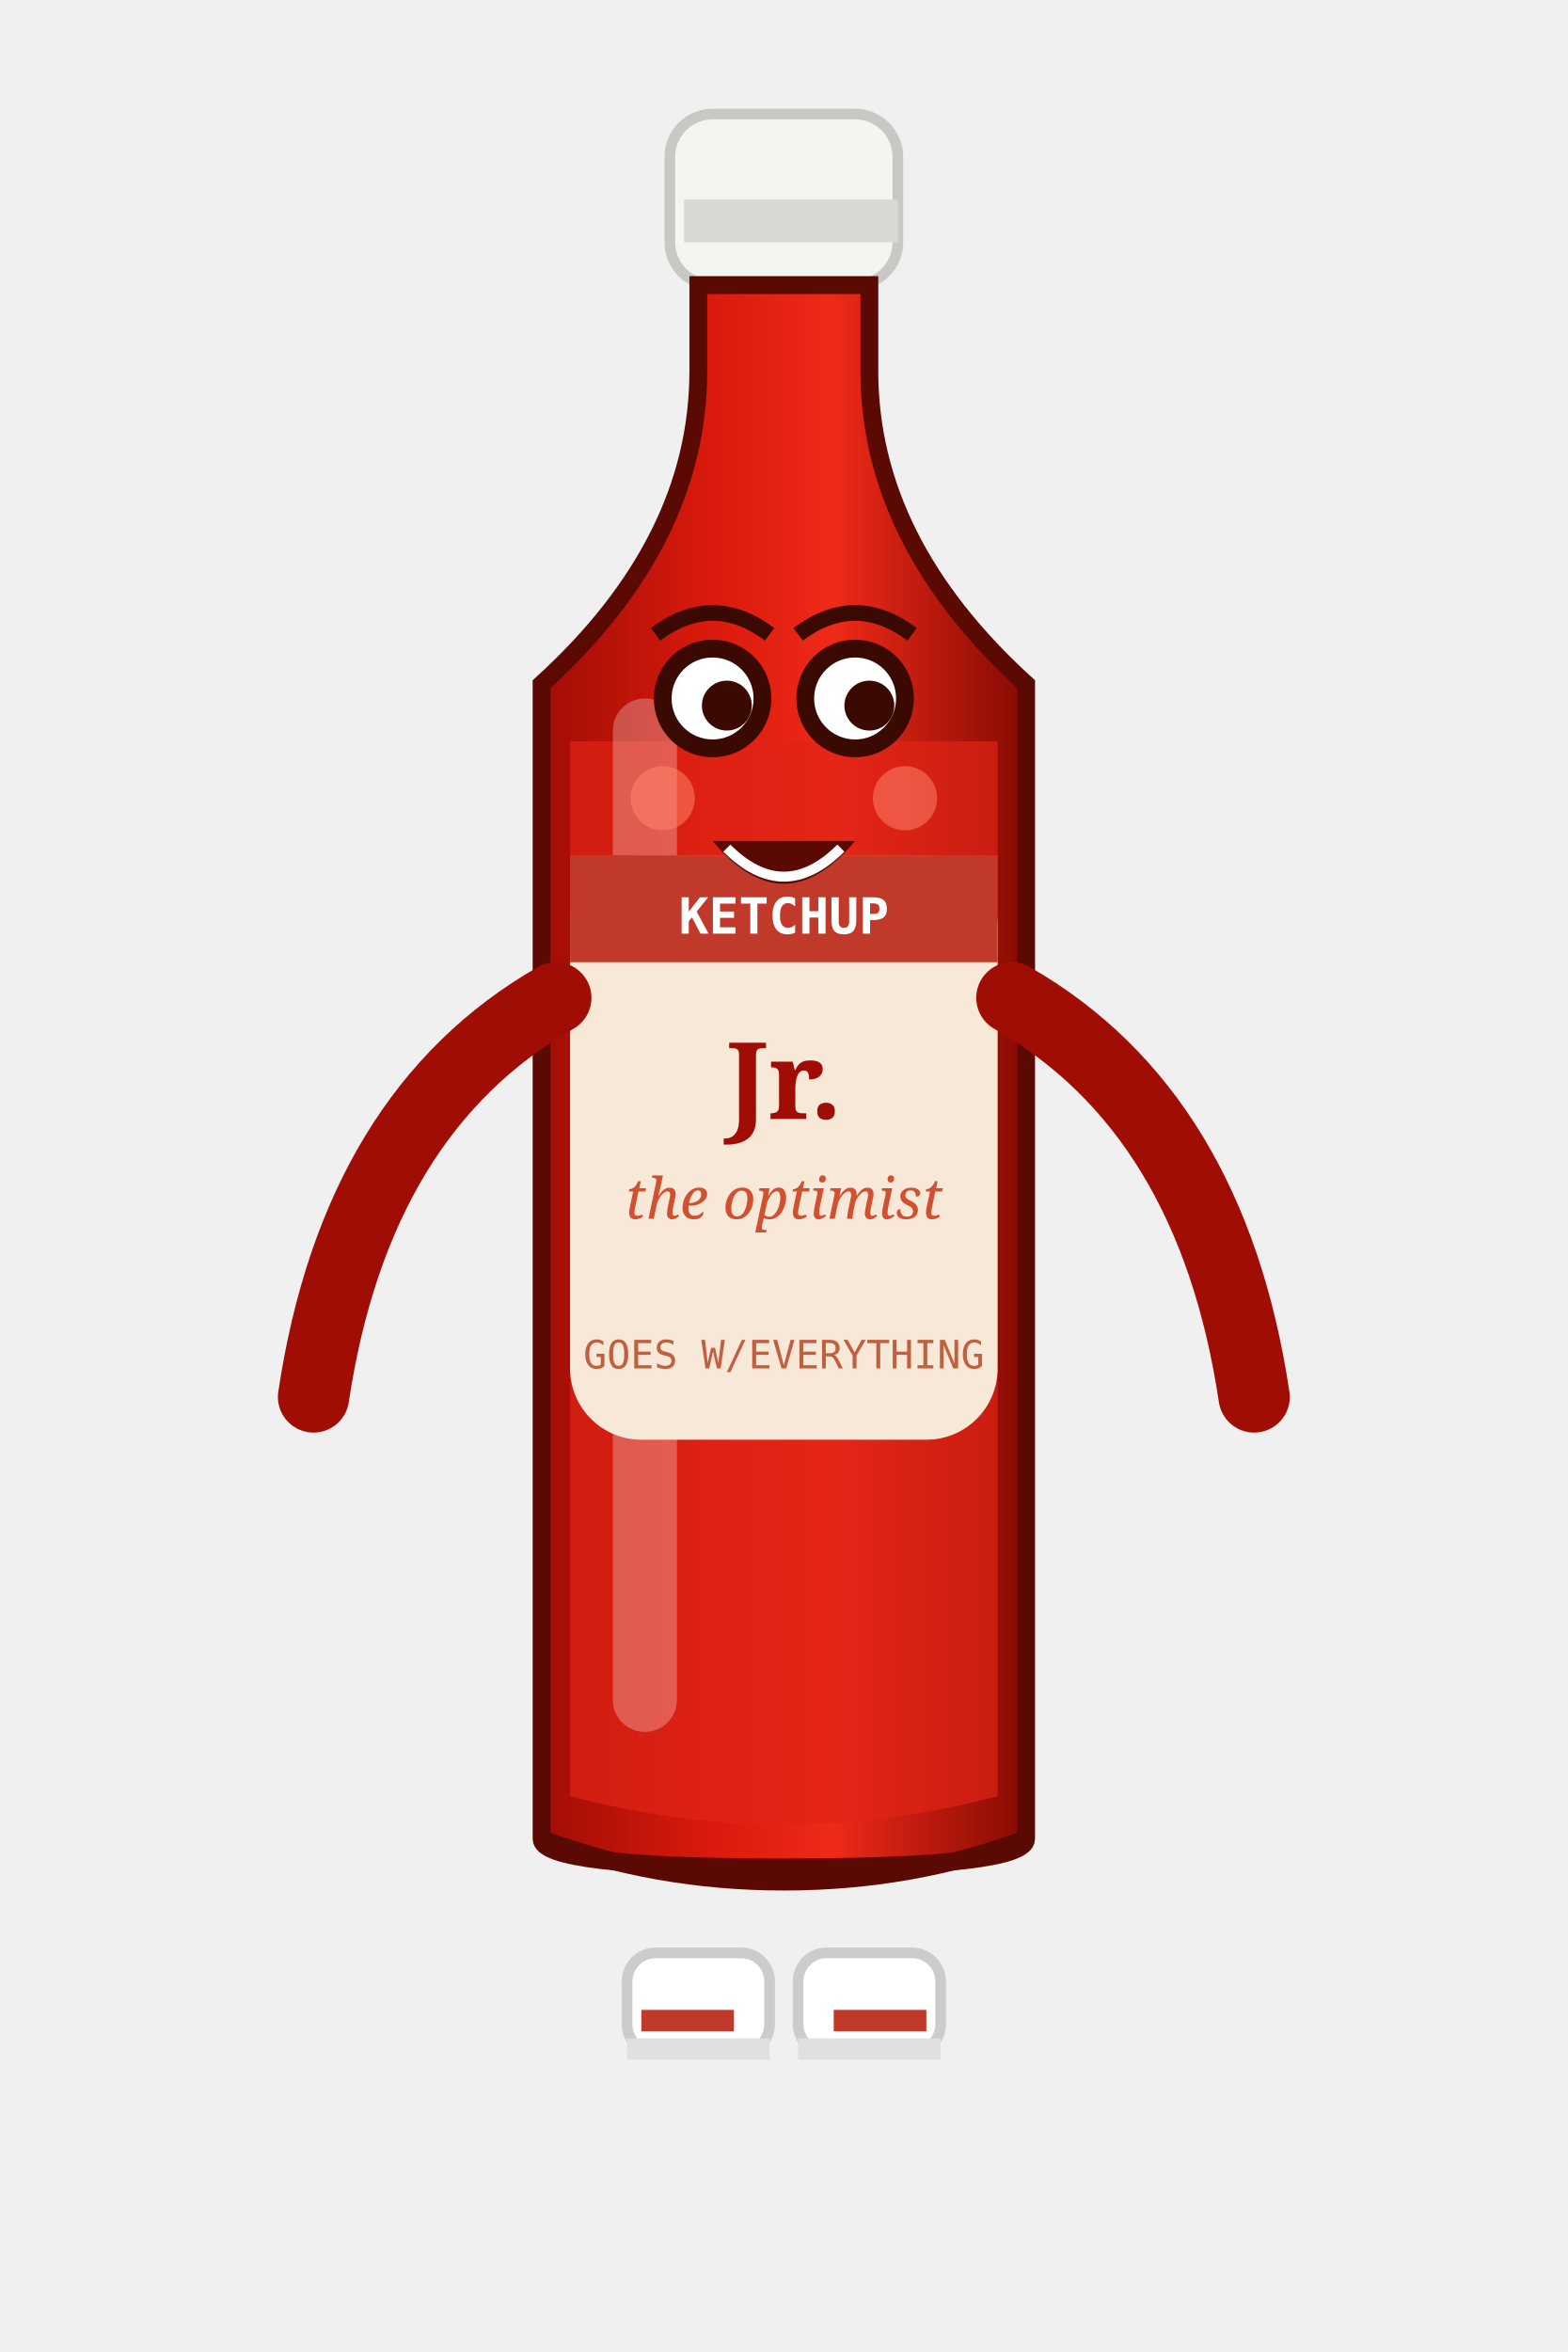
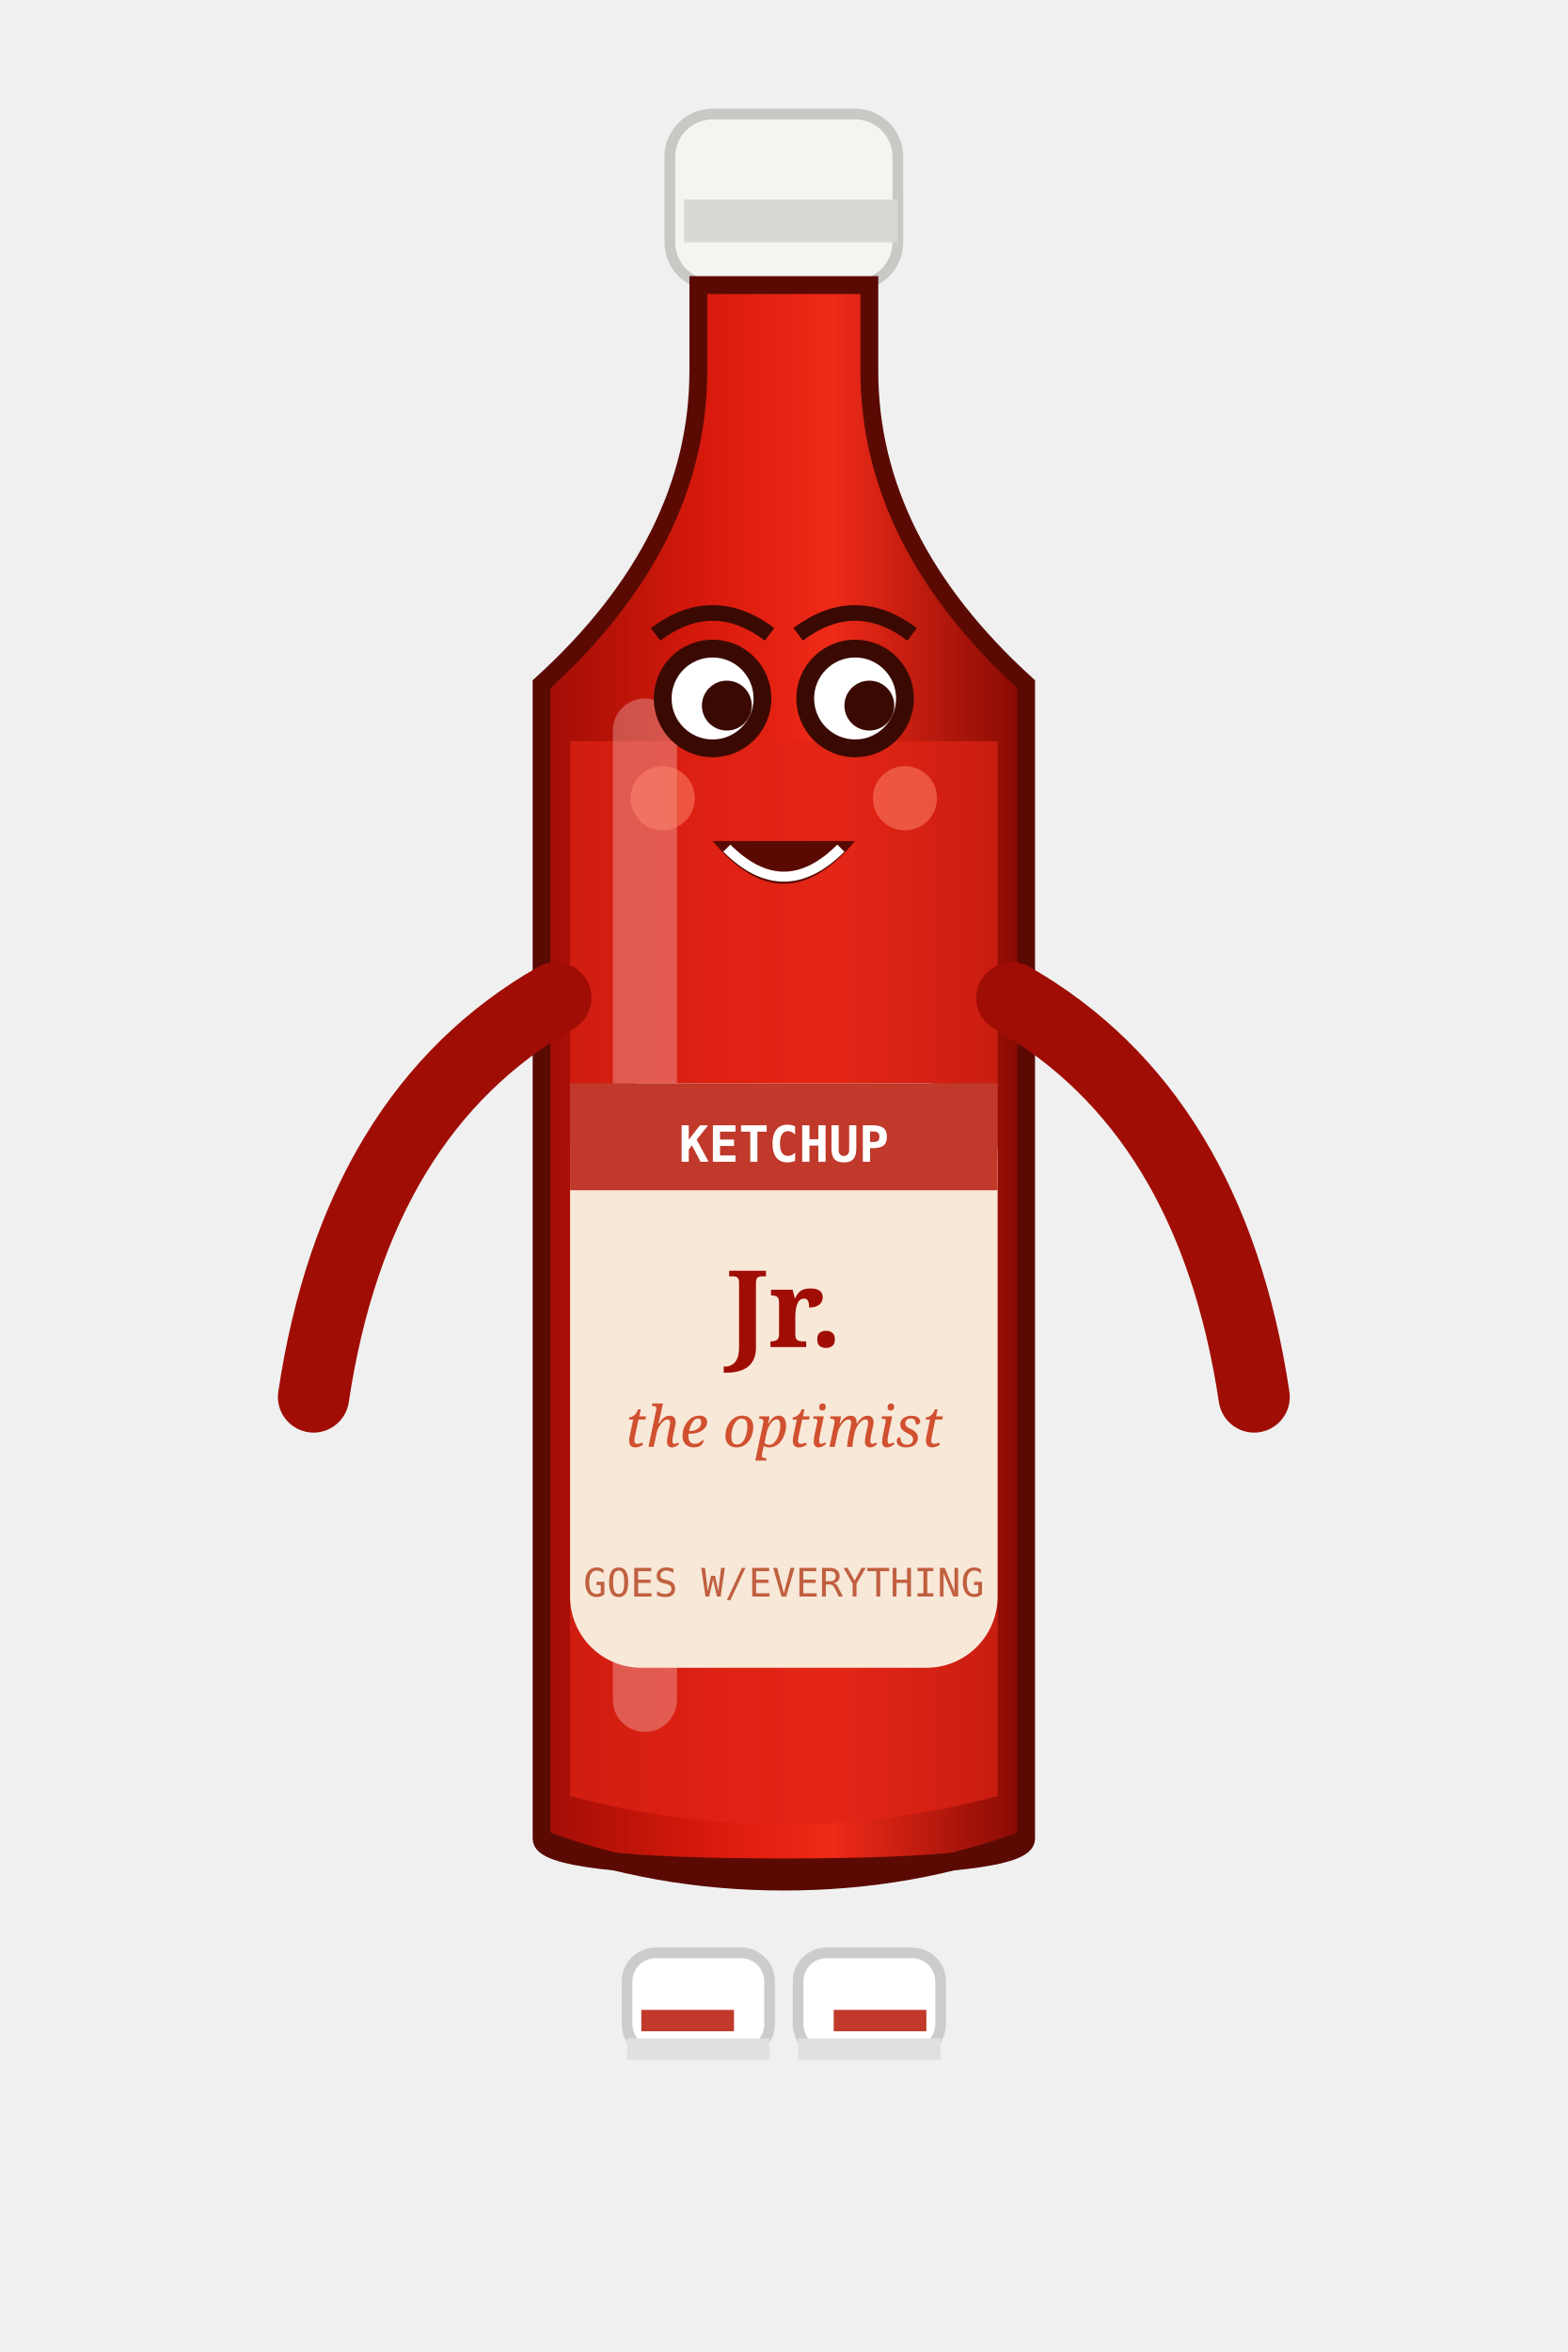
<svg xmlns="http://www.w3.org/2000/svg" viewBox="0 0 220 330" width="220" height="330">
  <defs>
    <linearGradient id="kRed" x1="0" y1="0" x2="1" y2="0">
      <stop offset="0" stop-color="#a00d05" />
      <stop offset="0.35" stop-color="#d91a0c" />
      <stop offset="0.6" stop-color="#ef2a18" />
      <stop offset="1" stop-color="#850a03" />
    </linearGradient>
  </defs>
  <rect x="94" y="16" width="32" height="24" rx="6" fill="#f4f4f0" stroke="#c8c8c4" stroke-width="1.5" />
  <path d="M96 28 L126 28 L126 34 L96 34 Z" fill="#d8d8d4" />
  <path d="M98 40 L122 40            L122 52 Q122 76 144 96 L144 240            L144 258 Q144 262 110 262 Q76 262 76 258 L76 240            L76 96 Q98 76 98 52 Z" fill="url(#kRed)" stroke="#5a0a02" stroke-width="2.5" />
  <path d="M76 258 Q92 264 110 264 Q128 264 144 258" fill="none" stroke="#5a0a02" stroke-width="2.5" />
  <path d="M80 104 L140 104 L140 236 L140 252 Q110 260 80 252 L80 236 L80 104 Z" fill="#e02415" opacity=".7" />
  <rect x="86" y="98" width="9" height="145" rx="4.5" fill="#ffffff44" />
  <g id="kLabel">
-     <rect x="80" y="120" width="60" height="82" rx="10" fill="#f8e8d8" />
-     <rect x="80" y="120" width="60" height="15" fill="#c0392b" />
-     <text x="110" y="131" text-anchor="middle" font-family="monospace" font-size="7" font-weight="bold" fill="#fff">KETCHUP</text>
-     <text x="110" y="157" text-anchor="middle" font-family="serif" font-size="15" font-weight="bold" fill="#a00d05">Jr.</text>
-     <text x="110" y="171" text-anchor="middle" font-family="serif" font-size="8" font-style="italic" fill="#d05030">the optimist</text>
-     <text x="110" y="192" text-anchor="middle" font-family="monospace" font-size="5.5" fill="#c06040">GOES W/EVERYTHING</text>
+     <rect x="80" y="152" width="60" height="82" rx="10" fill="#f8e8d8" />
+     <rect x="80" y="152" width="60" height="15" fill="#c0392b" />
+     <text x="110" y="163" text-anchor="middle" font-family="monospace" font-size="7" font-weight="bold" fill="#fff">KETCHUP</text>
+     <text x="110" y="189" text-anchor="middle" font-family="serif" font-size="15" font-weight="bold" fill="#a00d05">Jr.</text>
+     <text x="110" y="203" text-anchor="middle" font-family="serif" font-size="8" font-style="italic" fill="#d05030">the optimist</text>
+     <text x="110" y="224" text-anchor="middle" font-family="monospace" font-size="5.5" fill="#c06040">GOES W/EVERYTHING</text>
  </g>
  <g id="kEyes">
    <circle cx="100" cy="98" r="7" fill="#fff" stroke="#3a0a02" stroke-width="2.5" />
    <circle cx="120" cy="98" r="7" fill="#fff" stroke="#3a0a02" stroke-width="2.5" />
    <circle cx="102" cy="99" r="3.5" fill="#3a0a02" />
    <circle cx="122" cy="99" r="3.5" fill="#3a0a02" />
    <path d="M92 89 Q100 83 108 89" stroke="#3a0a02" stroke-width="2.2" fill="none" />
    <path d="M112 89 Q120 83 128 89" stroke="#3a0a02" stroke-width="2.2" fill="none" />
    <circle cx="93" cy="112" r="4.5" fill="#ff8a70" opacity=".5" />
    <circle cx="127" cy="112" r="4.5" fill="#ff8a70" opacity=".5" />
  </g>
  <g id="kMouth">
    <path d="M100 118 Q110 130 120 118 Z" fill="#5a0a02" />
    <path d="M102 119 Q110 127 118 119" stroke="#fff" stroke-width="1.4" fill="none" />
  </g>
  <g id="kArmL">
    <path d="M78 140 Q50 156 44 196" stroke="#a00d05" stroke-width="10" stroke-linecap="round" fill="none" />
  </g>
  <g id="kArmR">
    <path d="M142 140 Q170 156 176 196" stroke="#a00d05" stroke-width="10" stroke-linecap="round" fill="none" />
  </g>
  <rect x="88" y="274" width="20" height="14" rx="4" fill="#fff" stroke="#ccc" stroke-width="1.5" />
  <rect x="112" y="274" width="20" height="14" rx="4" fill="#fff" stroke="#ccc" stroke-width="1.5" />
  <rect x="82" y="263" width="56" height="8" fill="#0a1220" opacity="0" />
  <rect x="90" y="282" width="13" height="3" fill="#c0392b" />
  <rect x="117" y="282" width="13" height="3" fill="#c0392b" />
  <rect x="88" y="286" width="20" height="3" fill="#e0e0e0" />
  <rect x="112" y="286" width="20" height="3" fill="#e0e0e0" />
</svg>
